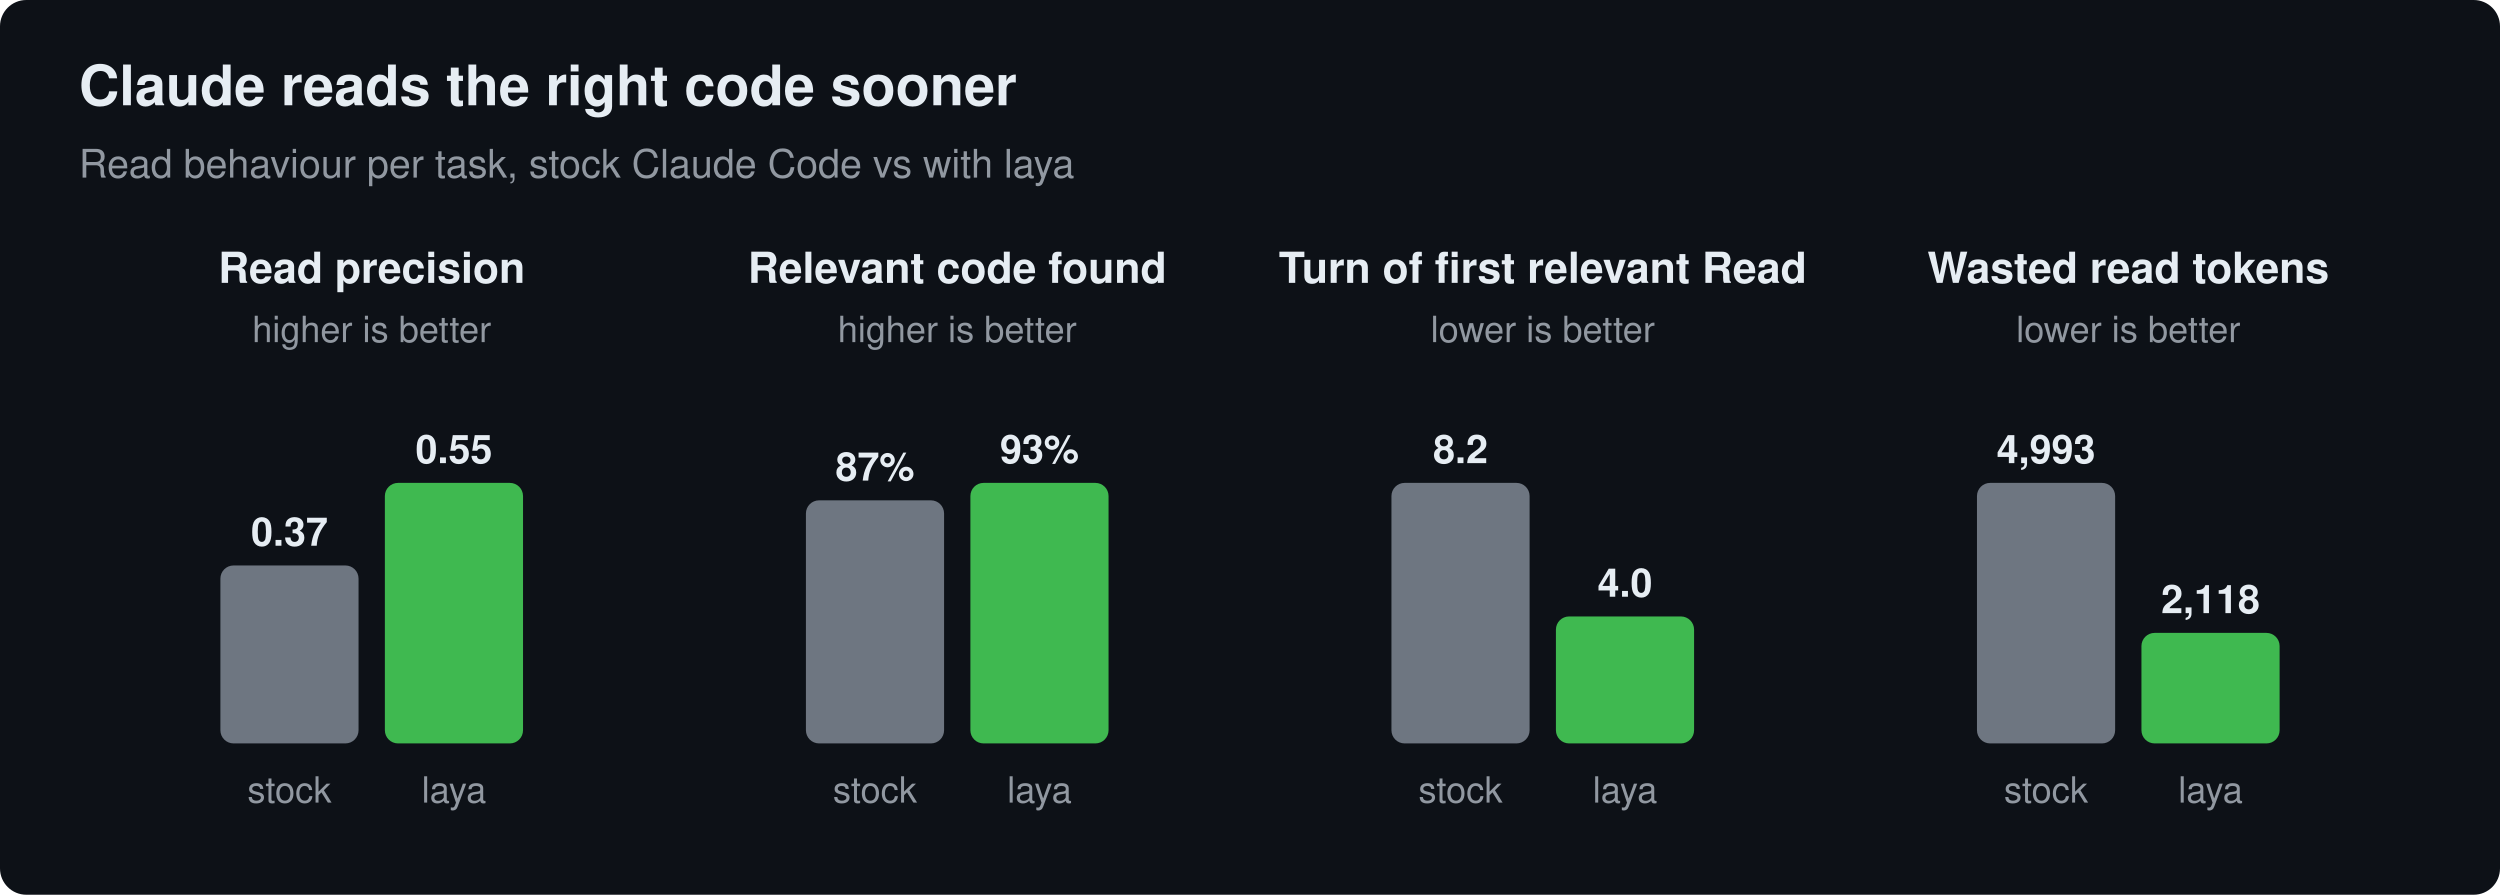
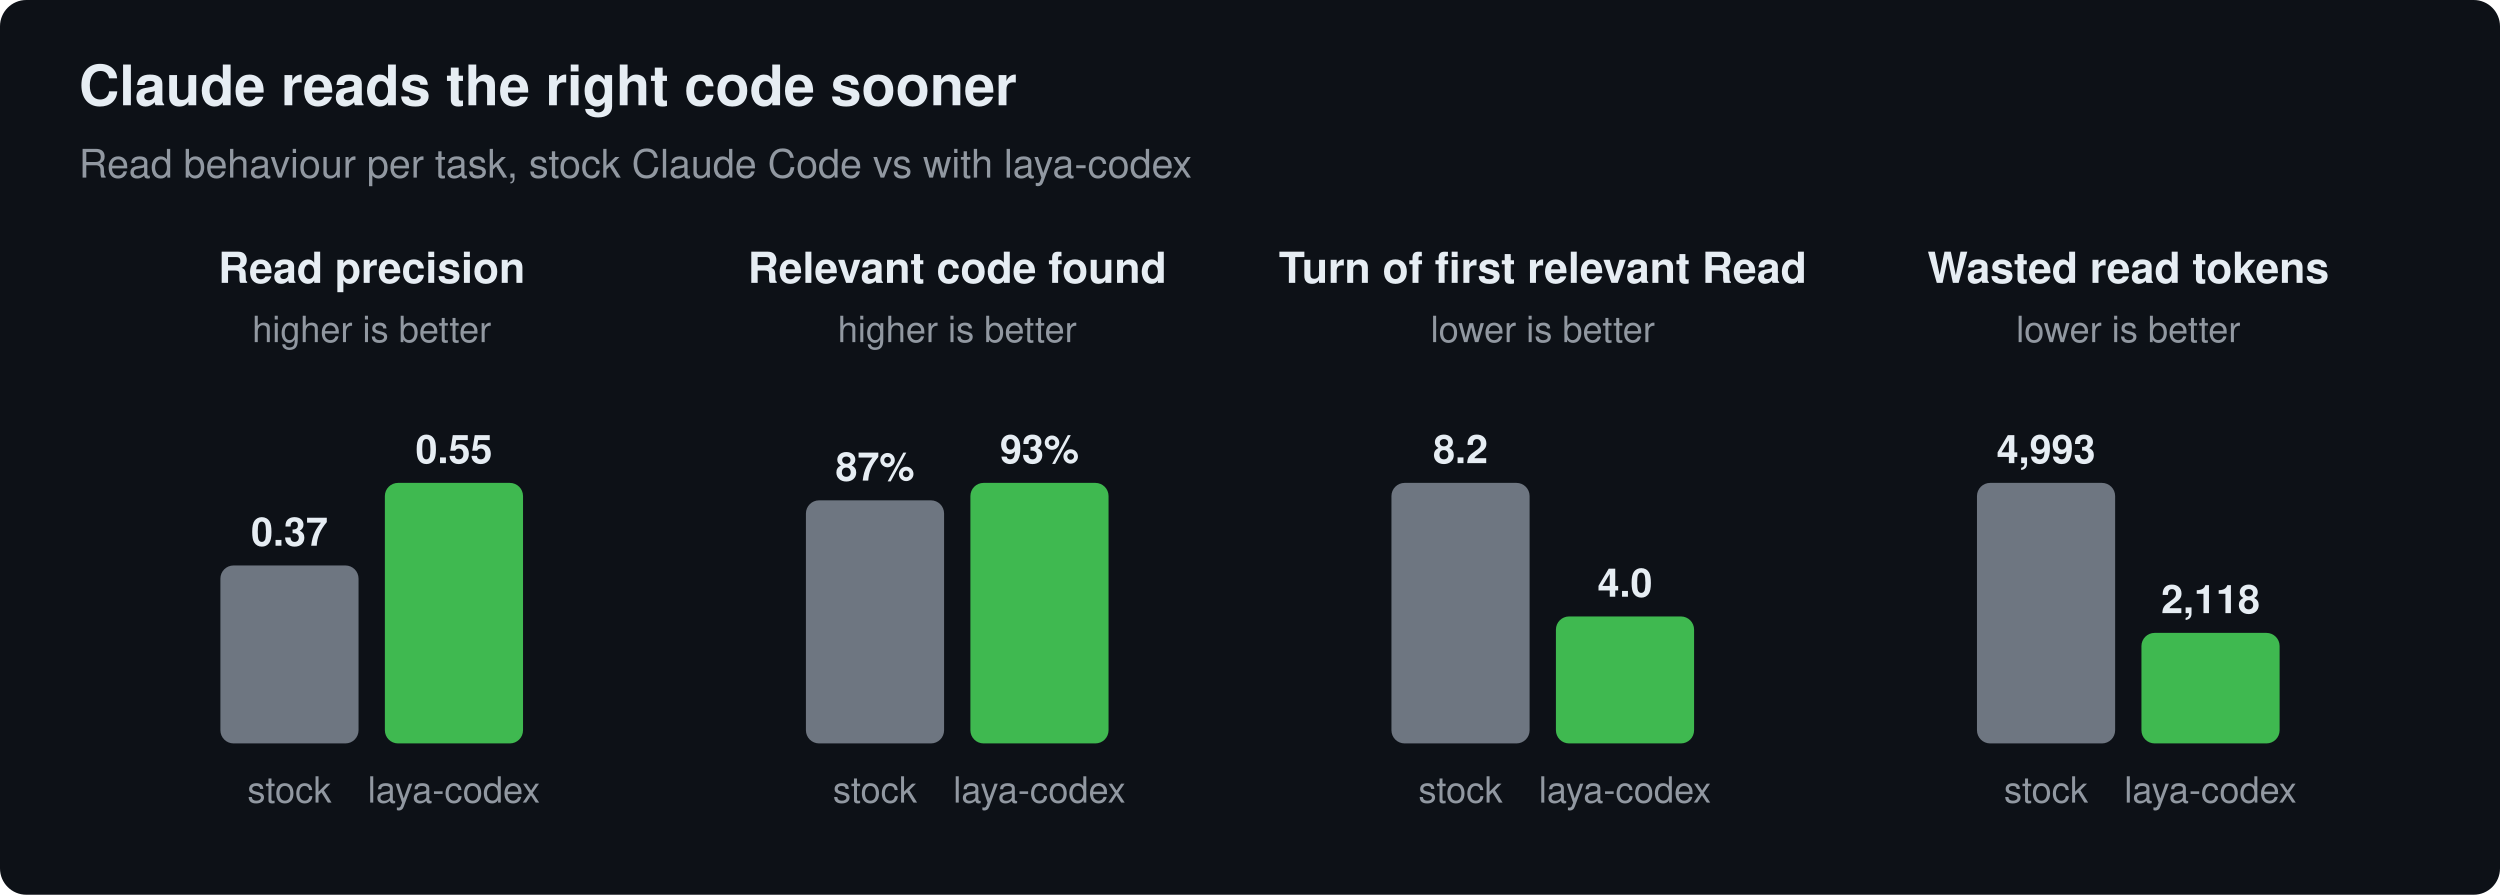
<svg xmlns="http://www.w3.org/2000/svg" width="760" height="272" viewBox="0 0 760 272" role="img" aria-label="laya-codex benchmark: read behaviour">
  <rect width="760" height="272" rx="8" fill="#0d1117" />
  <text x="24.0" y="32.0" font-family="-apple-system,BlinkMacSystemFont,'Segoe UI',Helvetica,Arial,sans-serif" font-size="17" fill="#e6edf3" text-anchor="start" font-weight="600">Claude reads the right code sooner</text>
-   <text x="24.0" y="54.0" font-family="-apple-system,BlinkMacSystemFont,'Segoe UI',Helvetica,Arial,sans-serif" font-size="12" fill="#9198a1" text-anchor="start" font-weight="normal">Read behaviour per task, stock Claude Code vs with laya</text>
+   <text x="24.0" y="54.0" font-family="-apple-system,BlinkMacSystemFont,'Segoe UI',Helvetica,Arial,sans-serif" font-size="12" fill="#9198a1" text-anchor="start" font-weight="normal">Read behaviour per task, stock Claude Code vs with laya-codex</text>
  <text x="113.0" y="86.0" font-family="-apple-system,BlinkMacSystemFont,'Segoe UI',Helvetica,Arial,sans-serif" font-size="13" fill="#e6edf3" text-anchor="middle" font-weight="600">Read precision</text>
  <text x="113.0" y="104.0" font-family="-apple-system,BlinkMacSystemFont,'Segoe UI',Helvetica,Arial,sans-serif" font-size="11" fill="#9198a1" text-anchor="middle" font-weight="normal">higher is better</text>
  <rect x="67.0" y="171.9" width="42" height="54.1" rx="4" fill="#6e7681" />
  <text x="88.0" y="165.9" font-family="-apple-system,BlinkMacSystemFont,'Segoe UI',Helvetica,Arial,sans-serif" font-size="12" fill="#e6edf3" text-anchor="middle" font-weight="600">0.37</text>
  <text x="88.0" y="244.0" font-family="-apple-system,BlinkMacSystemFont,'Segoe UI',Helvetica,Arial,sans-serif" font-size="11" fill="#9198a1" text-anchor="middle" font-weight="normal">stock</text>
  <rect x="117.0" y="146.8" width="42" height="79.2" rx="4" fill="#3fb950" />
  <text x="138.0" y="140.8" font-family="-apple-system,BlinkMacSystemFont,'Segoe UI',Helvetica,Arial,sans-serif" font-size="12" fill="#e6edf3" text-anchor="middle" font-weight="600">0.55</text>
-   <text x="138.0" y="244.0" font-family="-apple-system,BlinkMacSystemFont,'Segoe UI',Helvetica,Arial,sans-serif" font-size="11" fill="#9198a1" text-anchor="middle" font-weight="normal">laya</text>
+   <text x="138.0" y="244.0" font-family="-apple-system,BlinkMacSystemFont,'Segoe UI',Helvetica,Arial,sans-serif" font-size="11" fill="#9198a1" text-anchor="middle" font-weight="normal">laya-codex</text>
  <text x="291.0" y="86.0" font-family="-apple-system,BlinkMacSystemFont,'Segoe UI',Helvetica,Arial,sans-serif" font-size="13" fill="#e6edf3" text-anchor="middle" font-weight="600">Relevant code found</text>
  <text x="291.0" y="104.0" font-family="-apple-system,BlinkMacSystemFont,'Segoe UI',Helvetica,Arial,sans-serif" font-size="11" fill="#9198a1" text-anchor="middle" font-weight="normal">higher is better</text>
  <rect x="245.0" y="152.1" width="42" height="73.9" rx="4" fill="#6e7681" />
  <text x="266.0" y="146.1" font-family="-apple-system,BlinkMacSystemFont,'Segoe UI',Helvetica,Arial,sans-serif" font-size="12" fill="#e6edf3" text-anchor="middle" font-weight="600">87%</text>
  <text x="266.0" y="244.0" font-family="-apple-system,BlinkMacSystemFont,'Segoe UI',Helvetica,Arial,sans-serif" font-size="11" fill="#9198a1" text-anchor="middle" font-weight="normal">stock</text>
  <rect x="295.0" y="146.8" width="42" height="79.2" rx="4" fill="#3fb950" />
  <text x="316.0" y="140.8" font-family="-apple-system,BlinkMacSystemFont,'Segoe UI',Helvetica,Arial,sans-serif" font-size="12" fill="#e6edf3" text-anchor="middle" font-weight="600">93%</text>
-   <text x="316.0" y="244.0" font-family="-apple-system,BlinkMacSystemFont,'Segoe UI',Helvetica,Arial,sans-serif" font-size="11" fill="#9198a1" text-anchor="middle" font-weight="normal">laya</text>
+   <text x="316.0" y="244.0" font-family="-apple-system,BlinkMacSystemFont,'Segoe UI',Helvetica,Arial,sans-serif" font-size="11" fill="#9198a1" text-anchor="middle" font-weight="normal">laya-codex</text>
  <text x="469.0" y="86.0" font-family="-apple-system,BlinkMacSystemFont,'Segoe UI',Helvetica,Arial,sans-serif" font-size="13" fill="#e6edf3" text-anchor="middle" font-weight="600">Turn of first relevant Read</text>
  <text x="469.0" y="104.0" font-family="-apple-system,BlinkMacSystemFont,'Segoe UI',Helvetica,Arial,sans-serif" font-size="11" fill="#9198a1" text-anchor="middle" font-weight="normal">lower is better</text>
  <rect x="423.0" y="146.8" width="42" height="79.2" rx="4" fill="#6e7681" />
  <text x="444.0" y="140.8" font-family="-apple-system,BlinkMacSystemFont,'Segoe UI',Helvetica,Arial,sans-serif" font-size="12" fill="#e6edf3" text-anchor="middle" font-weight="600">8.2</text>
  <text x="444.0" y="244.0" font-family="-apple-system,BlinkMacSystemFont,'Segoe UI',Helvetica,Arial,sans-serif" font-size="11" fill="#9198a1" text-anchor="middle" font-weight="normal">stock</text>
  <rect x="473.0" y="187.4" width="42" height="38.6" rx="4" fill="#3fb950" />
  <text x="494.0" y="181.4" font-family="-apple-system,BlinkMacSystemFont,'Segoe UI',Helvetica,Arial,sans-serif" font-size="12" fill="#e6edf3" text-anchor="middle" font-weight="600">4.0</text>
-   <text x="494.0" y="244.0" font-family="-apple-system,BlinkMacSystemFont,'Segoe UI',Helvetica,Arial,sans-serif" font-size="11" fill="#9198a1" text-anchor="middle" font-weight="normal">laya</text>
+   <text x="494.0" y="244.0" font-family="-apple-system,BlinkMacSystemFont,'Segoe UI',Helvetica,Arial,sans-serif" font-size="11" fill="#9198a1" text-anchor="middle" font-weight="normal">laya-codex</text>
  <text x="647.0" y="86.0" font-family="-apple-system,BlinkMacSystemFont,'Segoe UI',Helvetica,Arial,sans-serif" font-size="13" fill="#e6edf3" text-anchor="middle" font-weight="600">Wasted read tokens</text>
  <text x="647.0" y="104.0" font-family="-apple-system,BlinkMacSystemFont,'Segoe UI',Helvetica,Arial,sans-serif" font-size="11" fill="#9198a1" text-anchor="middle" font-weight="normal">lower is better</text>
  <rect x="601.0" y="146.8" width="42" height="79.2" rx="4" fill="#6e7681" />
  <text x="622.0" y="140.8" font-family="-apple-system,BlinkMacSystemFont,'Segoe UI',Helvetica,Arial,sans-serif" font-size="12" fill="#e6edf3" text-anchor="middle" font-weight="600">4,993</text>
  <text x="622.0" y="244.0" font-family="-apple-system,BlinkMacSystemFont,'Segoe UI',Helvetica,Arial,sans-serif" font-size="11" fill="#9198a1" text-anchor="middle" font-weight="normal">stock</text>
  <rect x="651.0" y="192.4" width="42" height="33.6" rx="4" fill="#3fb950" />
  <text x="672.0" y="186.4" font-family="-apple-system,BlinkMacSystemFont,'Segoe UI',Helvetica,Arial,sans-serif" font-size="12" fill="#e6edf3" text-anchor="middle" font-weight="600">2,118</text>
-   <text x="672.0" y="244.0" font-family="-apple-system,BlinkMacSystemFont,'Segoe UI',Helvetica,Arial,sans-serif" font-size="11" fill="#9198a1" text-anchor="middle" font-weight="normal">laya</text>
+   <text x="672.0" y="244.0" font-family="-apple-system,BlinkMacSystemFont,'Segoe UI',Helvetica,Arial,sans-serif" font-size="11" fill="#9198a1" text-anchor="middle" font-weight="normal">laya-codex</text>
</svg>
